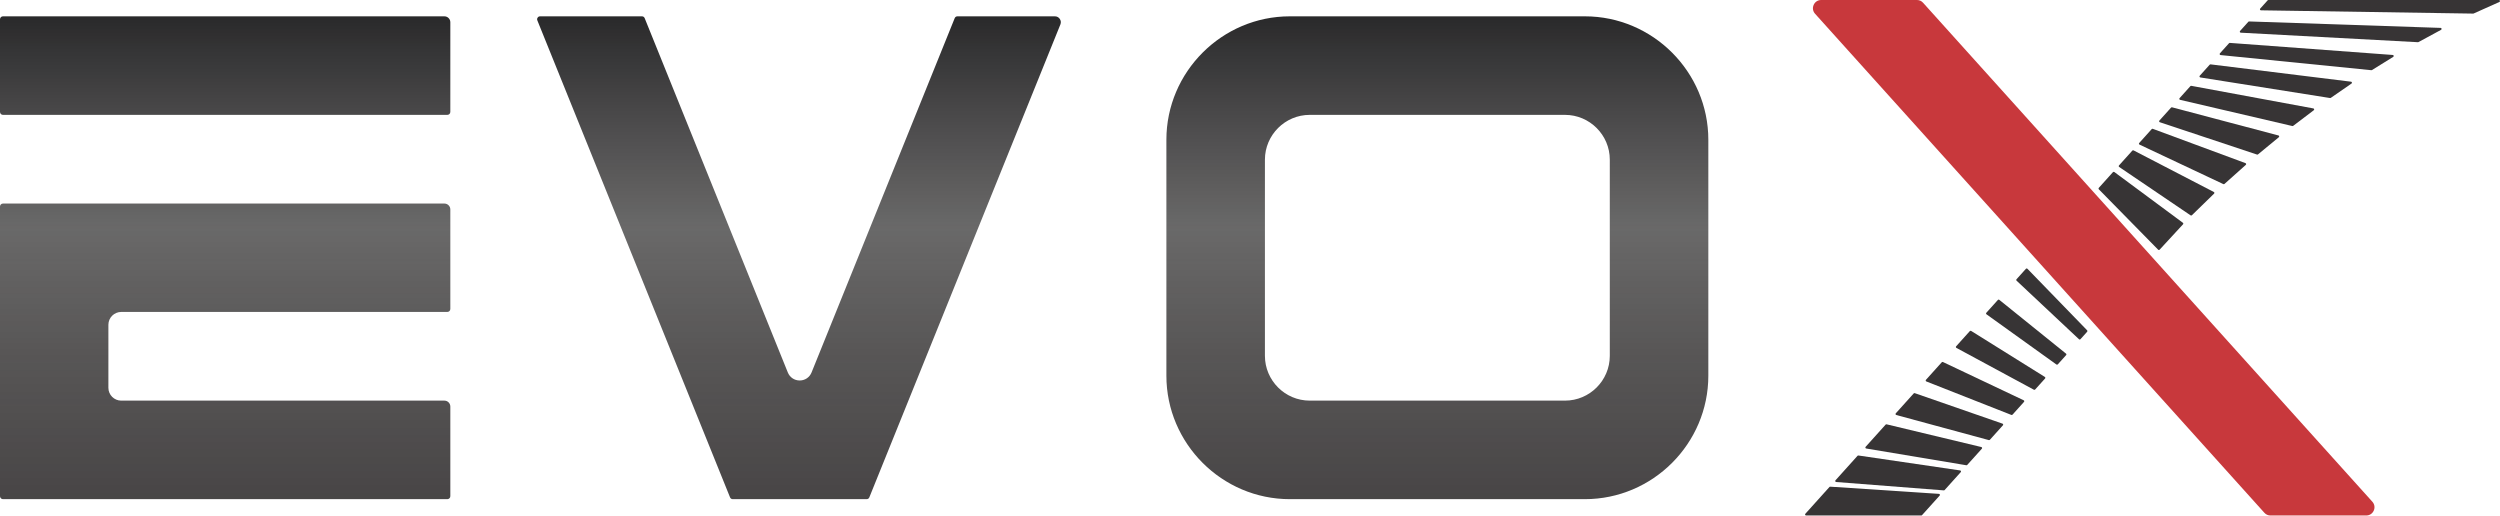
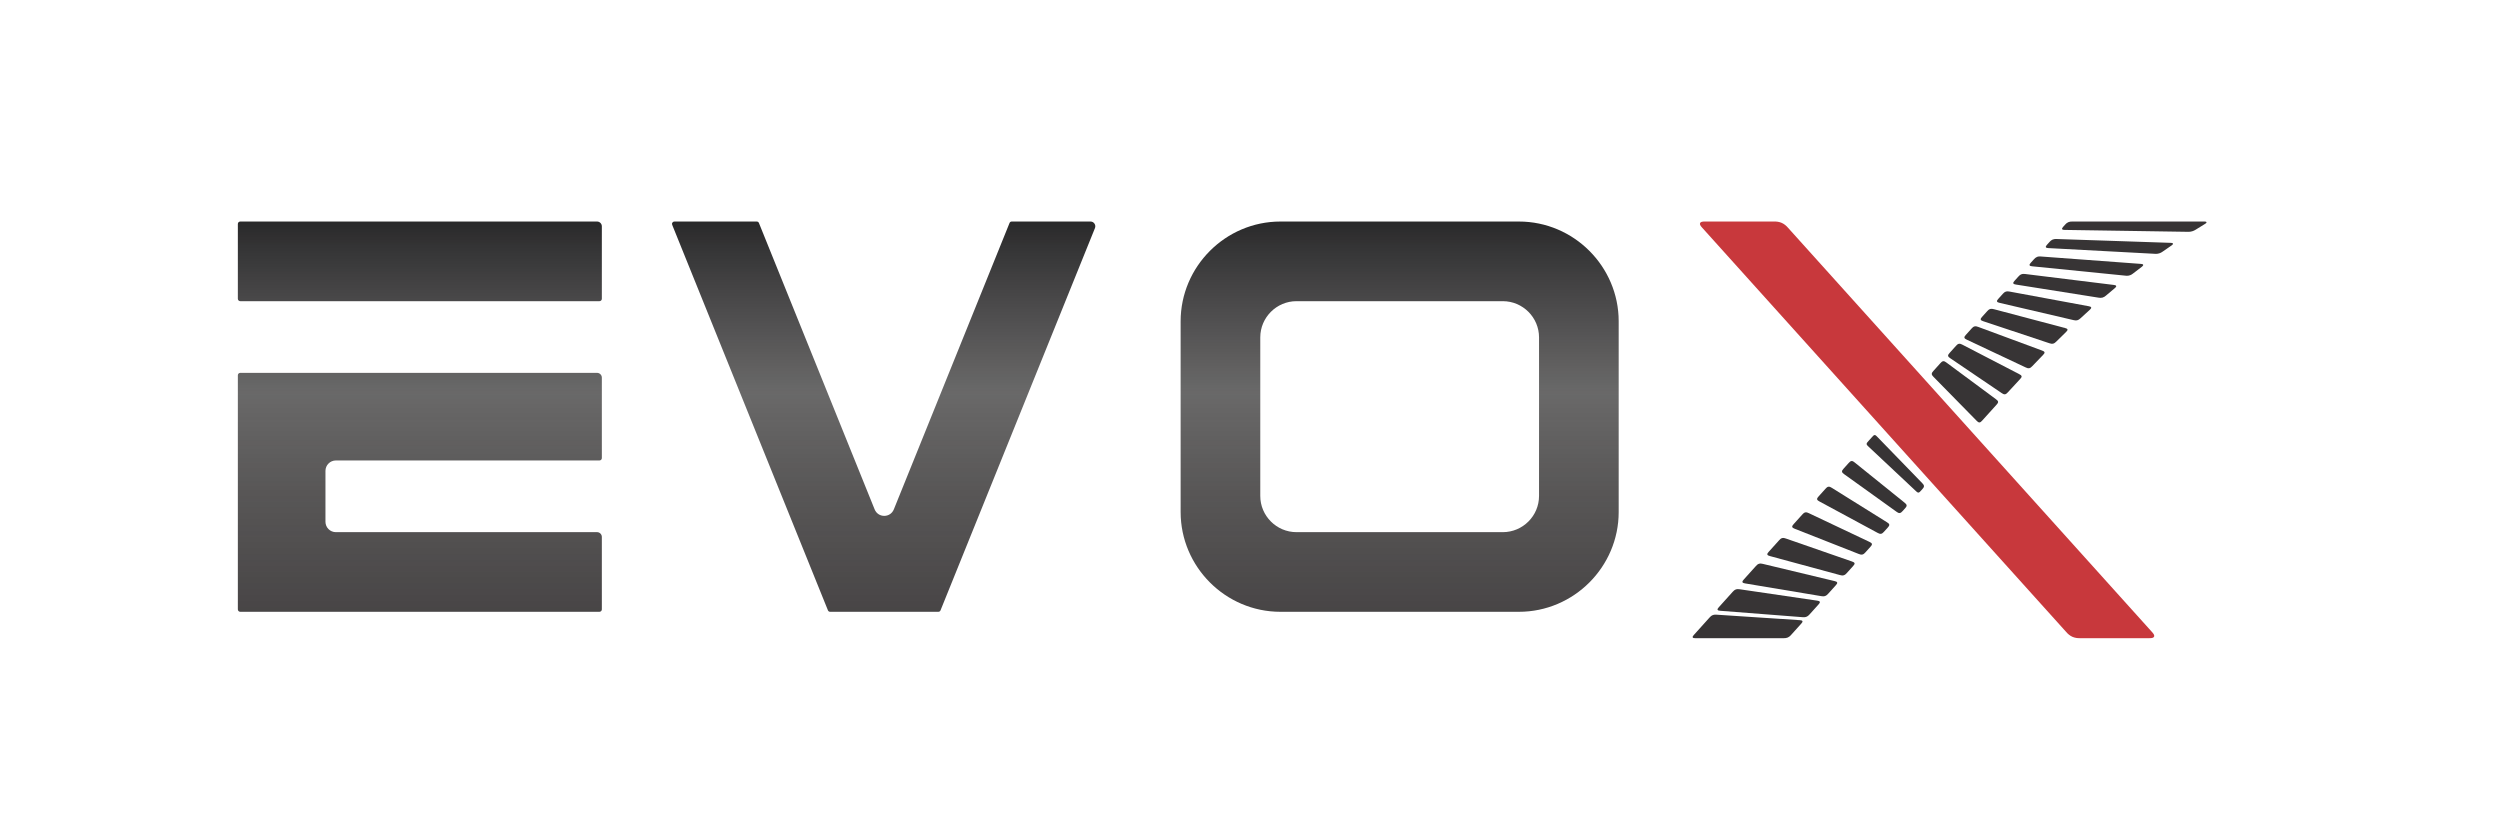
- <svg xmlns="http://www.w3.org/2000/svg" xmlns:xlink="http://www.w3.org/1999/xlink" xml:space="preserve" width="6062.18mm" height="1250mm" version="1.1" style="shape-rendering:geometricPrecision; text-rendering:geometricPrecision; image-rendering:optimizeQuality; fill-rule:evenodd; clip-rule:evenodd" viewBox="0 0 625393.22 128953.89">
+ <svg xmlns="http://www.w3.org/2000/svg" xmlns:xlink="http://www.w3.org/1999/xlink" xml:space="preserve" width="7500mm" height="2500mm" version="1.1" style="shape-rendering:geometricPrecision; text-rendering:geometricPrecision; image-rendering:optimizeQuality; fill-rule:evenodd; clip-rule:evenodd" viewBox="0 0 205634.99 68545">
  <defs>
    <style type="text/css">
   
-     .fil3 {fill:#373435}
-     .fil4 {fill:#C8383C}
-     .fil2 {fill:url(#id0)}
-     .fil0 {fill:url(#id1)}
-     .fil1 {fill:url(#id2)}
+     .fil2 {fill:none}
+     .fil0 {fill:#373435}
+     .fil1 {fill:#C8383C}
+     .fil5 {fill:url(#id0)}
+     .fil3 {fill:url(#id1)}
+     .fil4 {fill:url(#id2)}
   
  </style>
-     <linearGradient id="id0" gradientUnits="userSpaceOnUse" x1="359566.17" y1="126101.11" x2="359566.17" y2="2853.49">
+     <linearGradient id="id0" gradientUnits="userSpaceOnUse" x1="115127.37" y1="50650.56" x2="115127.37" y2="17894.64">
      <stop offset="0" style="stop-opacity:0.918; stop-color:#373435" />
      <stop offset="0.31" style="stop-opacity:0.835; stop-color:#373535" />
      <stop offset="0.561" style="stop-opacity:0.749; stop-color:#373636" />
      <stop offset="0.788" style="stop-opacity:0.875; stop-color:#302F30" />
      <stop offset="1" style="stop-opacity:1; stop-color:#282829" />
    </linearGradient>
-     <linearGradient id="id1" gradientUnits="userSpaceOnUse" xlink:href="#id0" x1="56326.49" y1="126101.11" x2="56326.49" y2="2853.49">
+     <linearGradient id="id1" gradientUnits="userSpaceOnUse" xlink:href="#id0" x1="34534.36" y1="50650.56" x2="34534.36" y2="17894.64">
  </linearGradient>
-     <linearGradient id="id2" gradientUnits="userSpaceOnUse" xlink:href="#id0" x1="199869.19" y1="126101.11" x2="199869.19" y2="2853.49">
+     <linearGradient id="id2" gradientUnits="userSpaceOnUse" xlink:href="#id0" x1="72684.18" y1="50650.56" x2="72684.18" y2="17894.64">
  </linearGradient>
  </defs>
  <g id="圖層_x0020_1">
-     <path class="fil0" d="M111173.52 4085.97l-110434.04 0c-205.57,0 -390.44,81.83 -521.58,212.97l-4.93 4.93c-131.13,131.13 -212.97,316.01 -212.97,521.58l0 23170.55c0,202.13 83.81,387.49 217.9,521.58 131.14,136.07 316.01,217.91 521.58,217.91l111173.52 0c202.13,0 387.49,-83.81 521.58,-217.91 134.09,-134.09 217.9,-319.45 217.9,-521.58l0 -22431.06c0,-814.42 -664.55,-1478.97 -1478.97,-1478.97zm1478.97 73209.08l0 -24896.02c0,-814.42 -664.55,-1478.97 -1478.97,-1478.97l-110434.04 0c-205.57,0 -390.44,81.84 -521.58,212.97l-4.93 4.93c-131.13,131.14 -212.97,316.01 -212.97,521.58l0 72469.6c0,202.13 83.81,387.49 217.9,521.58 131.14,136.07 316.01,217.9 521.58,217.9l111173.52 0c202.13,0 387.49,-83.8 521.58,-217.9 134.09,-134.09 217.9,-319.45 217.9,-521.58l0 -22431.06c0,-814.42 -664.55,-1478.97 -1478.97,-1478.97l-80854.68 0c-879,0 -1680.1,-360.38 -2262.33,-942.11 -582.22,-577.29 -942.11,-1379.39 -942.11,-2262.34l0 -15775.69c0,-878.02 359.39,-1678.14 939.64,-2259.87l4.93 -4.93c581.73,-580.25 1381.85,-939.64 2259.86,-939.64l81594.16 0c202.13,0 387.49,-83.81 521.58,-217.9 134.09,-134.09 217.9,-319.45 217.9,-521.58z" />
-     <path class="fil1" d="M160583.37 4085.97l-25473.74 0c-135.08,0 -254.89,27.61 -352,77.89 -99.09,55.21 -188.81,138.04 -262.26,246.99 -76.42,109.44 -119.8,223.81 -131.14,333.26 -11.83,113.39 7.4,237.13 57.68,362.35l48201.05 119303.69c58.17,144.45 152.33,260.8 269.17,339.18 113.39,76.41 257.83,119.3 418.54,119.3l33473.97 0c161.2,0 305.16,-42.88 418.54,-119.3 116.84,-78.38 211,-194.73 269.17,-339.18l47792.35 -118291.1c189.8,-469.82 138.53,-960.84 -144.94,-1380.86 -283.46,-420.52 -719.26,-652.23 -1226.06,-652.23l-24381.27 0c-160.72,0 -305.17,42.88 -418.55,119.3 -116.83,78.39 -211.49,195.23 -269.17,339.18l-35807.78 88627.85c-247.97,616.24 -658.63,1117.62 -1174.3,1465.17 -517.64,349.03 -1135.36,543.28 -1794.98,543.28 -660.11,0 -1277.33,-194.25 -1794.98,-543.28 -515.66,-347.56 -926.32,-848.93 -1174.3,-1465.17l-35807.3 -88627.85c-57.68,-143.95 -152.33,-260.79 -269.17,-339.18 -113.39,-76.41 -257.34,-119.3 -418.54,-119.3z" />
-     <path class="fil2" d="M396465.92 4085.97l-73800 0c-8492.23,0 -16213.92,3475.58 -21812.31,9073.48 -5598.38,5598.9 -9073.46,13320.11 -9073.46,21812.36l0 59010.96c0,8492.25 3475.58,16213.96 9073.46,21812.36 5598.39,5597.91 13320.08,9073.48 21812.31,9073.48l73800 0c8492.23,0 16214.41,-3475.58 21812.31,-9073.98 5598.38,-5597.91 9073.96,-13319.62 9073.96,-21811.87l0 -59010.96c0,-8492.25 -3475.58,-16213.96 -9073.96,-21811.87 -5597.9,-5598.4 -13320.08,-9073.98 -21812.31,-9073.98zm-68834.62 24649.53l63869.72 0c3081.68,0 5883.34,1260.08 7912.49,3289.23 2029.14,2029.15 3289.22,4830.81 3289.22,7912.5l0 49079.66c0,3081.68 -1260.09,5883.35 -3289.22,7912.5 -2029.15,2029.15 -4830.81,3289.23 -7912.49,3289.23l-63869.72 0c-3081.67,0 -5883.33,-1260.09 -7912.48,-3289.23 -2029.15,-2029.15 -3289.22,-4830.82 -3289.22,-7912.5l0 -49079.66c0,-3081.69 1260.08,-5883.35 3289.22,-7912.5 2029.15,-2029.16 4830.81,-3289.23 7912.48,-3289.23z" />
-     <path class="fil3" d="M522115.89 82633.04l-14940.89 -15397.6c-51.58,-53.21 -115.75,-79.7 -189.87,-78.29 -74.03,1.42 -137.28,30.26 -186.84,85.3l-2352.65 2612.89c-93.82,104.17 -87.02,264.71 15.13,360.56l15613.97 14650.18c52.5,49.24 115.35,72.6 187.24,69.55 71.88,-3.04 132.61,-31.58 180.83,-84.99l1679.65 -1865.47c90.98,-101.03 88.04,-254.55 -6.59,-352.14z" />
-     <path class="fil3" d="M516827.35 88459.62l-16690.8 -13454.25c-106.71,-86 -261.77,-73.62 -353.45,28.23l-2891.52 3211.16c-50.87,56.55 -72.91,124.69 -64.68,200.33 8.13,75.55 44.28,137.49 106.01,181.75l17498.33 12557.38c107.23,76.96 253.65,61.12 341.99,-36.96l2083.87 -2314.37c49.24,-54.52 71.28,-119.71 65.49,-193.02 -5.89,-73.32 -38.08,-134.13 -95.24,-180.24z" />
-     <path class="fil3" d="M511534.04 94292.2l-18440.5 -11510.81c-107.02,-66.81 -243.69,-47.52 -328.17,46.2l-3424.7 3803.43c-54.73,60.82 -76.45,135.97 -62.44,216.49 13.91,80.62 59.61,144.18 131.59,182.97l19382.78 10464.45c106.01,57.27 233.44,35.23 314.06,-54.33l2482.52 -2757.17c52.8,-58.6 74.73,-130.27 63.66,-208.46 -10.97,-78.19 -51.78,-140.94 -118.8,-182.77z" />
-     <path class="fil3" d="M506237.6 100131.27l-20190.42 -9567.46c-104.59,-49.55 -224.6,-25.58 -302.07,60.41l-3952.69 4390.01c-58.28,64.79 -79.4,146.83 -59.3,231.61 20,84.99 75.34,148.96 156.47,180.84l21267.24 8371.65c102.05,40.11 212.72,14.11 286.13,-67.43l2875.88 -3194.1c56.25,-62.55 77.68,-140.63 61.23,-223.18 -16.44,-82.45 -66.41,-146.42 -142.46,-182.36z" />
-     <path class="fil3" d="M500939.21 105976.44l-21940.13 -7623.92c-100.11,-34.83 -205.41,-7.82 -276.28,70.98l-4476.23 4971.22c-61.73,68.53 -81.84,157.08 -55.74,245.41 26.09,88.44 90.88,151.91 179.82,176.07l23151.69 6278.53c96.16,26.1 192.41,-2.23 259.13,-76.35l3264.76 -3625.84c59.61,-66.2 80.32,-150.47 58.18,-236.78 -22.23,-86.21 -81.13,-150.08 -165.21,-179.32z" />
-     <path class="fil3" d="M495640.02 111827.39l-23689.94 -5680.77c-94.44,-22.54 -186.93,6.09 -251.81,78.28l-4995.4 5547.97c-64.68,71.88 -83.67,166.42 -51.79,257.6 31.89,91.29 105.61,153.42 200.95,169.37l25036.04 4185.62c89.46,15.03 173.43,-14.32 234.15,-81.74l3649.29 -4053.11c62.65,-69.45 82.45,-159.72 54.73,-248.97 -27.81,-89.35 -95.24,-152.52 -186.22,-174.24z" />
-     <path class="fil3" d="M490341.04 117683.01l-25439.87 -3737.32c-88.03,-12.9 -169.66,16.44 -229.17,82.55l-5511 6120.74c-67.31,74.83 -85.19,174.85 -47.83,268.27 37.37,93.52 119.11,153.63 219.53,161.44l26920.5 2092.82c82.55,6.49 156.26,-23.06 211.6,-84.58l4030.47 -4476.23c65.29,-72.49 84.08,-168.25 50.97,-260.04 -33.09,-91.68 -108.64,-153.52 -205.2,-167.64z" />
-     <path class="fil3" d="M485042.76 123542.4l-27189.77 -1793.88c-81.54,-5.39 -153.93,24.07 -208.56,84.79l-6023.87 6690.16c-69.66,77.37 -86.31,182.27 -43.97,277.51 42.44,95.04 131.49,152.92 235.57,152.92l28804.95 0c75.74,0 140.93,-29.04 191.71,-85.4l4408.59 -4896.18c67.73,-75.24 85.4,-175.86 47.32,-269.59 -38.08,-93.71 -121.04,-153.63 -221.97,-160.33z" />
-     <path class="fil4" d="M455586.23 0l23946.23 0c606.08,0 1127.69,232.22 1533.33,682.65l112395.09 124827.36c557.66,619.39 690.56,1458.5 351.63,2219.83 -338.93,761.34 -1051.53,1224.05 -1884.86,1224.05l-23946.32 0c-606.08,0 -1127.79,-232.32 -1533.33,-682.74l-112394.99 -124827.37c-557.65,-619.28 -690.56,-1458.4 -351.62,-2219.83 338.93,-761.23 1051.53,-1223.95 1884.85,-1223.95z" />
-     <path class="fil3" d="M546063.84 55728.5l-17150.76 -12698.51c-107.23,-79.4 -255.89,-64.37 -345.13,34.72l-3542.88 3934.72c-91.29,101.44 -87.94,255.88 7.72,353.25l14841.57 15109.54c51.28,52.29 114.74,78.28 188.06,77.17 73.2,-1.11 135.86,-29.14 185.51,-83.06l5852.07 -6345.75c51.38,-55.75 74.22,-123.57 67.11,-199.12 -7.2,-75.55 -42.34,-137.79 -103.26,-182.97z" />
-     <path class="fil3" d="M553805.64 48026.39l-20076.6 -10405.36c-105.7,-54.73 -230.69,-31.98 -310.3,56.46l-3337.36 3706.35c-51.68,57.47 -73.62,127.13 -64.38,203.79 9.35,76.66 47.42,139.01 111.4,182.27l17863.05 12103.08c102.35,69.36 235.87,57.58 324.52,-28.73l5550.91 -5404.09c61.23,-59.6 87.73,-137.89 75.24,-222.47 -12.49,-84.57 -60.52,-151.9 -136.46,-191.3z" />
-     <path class="fil3" d="M561723.31 40809.94l-23179.82 -8581.22c-101.13,-37.46 -208.97,-10.76 -281.16,69.36l-3126.37 3472.11c-56.35,62.65 -77.77,140.83 -61.12,223.48 16.55,82.55 66.61,146.42 142.86,182.36l20967.6 9879.29c95.64,45.08 202.87,29.55 281.77,-40.91l5338.48 -4770.28c69.36,-62.04 98.9,-148.96 81.54,-240.34 -17.27,-91.38 -76.57,-161.45 -163.78,-193.84z" />
-     <path class="fil3" d="M569965.29 33882.39l-26606.23 -7035.4c-95.86,-25.38 -191.31,3.05 -257.61,76.76l-2913.54 3235.73c-60.01,66.6 -80.62,151.69 -57.78,238.41 22.95,86.71 82.96,150.48 167.95,178.81l24313.19 8089.46c86.71,28.84 174.94,12.39 245.41,-45.69l5206.69 -4289.8c76.56,-63.05 109.05,-157.18 87.93,-254.14 -21.22,-96.87 -90.16,-168.86 -186.01,-194.14z" />
-     <path class="fil3" d="M578696.89 27121.04l-30520.74 -5649.4c-90.78,-16.86 -176.78,12.39 -238.52,81.02l-2700.82 2999.45c-62.74,69.66 -82.45,160.23 -54.32,249.79 28.02,89.45 96.06,152.61 187.33,173.83l28072.15 6551.78c77.27,18.07 151.08,2.33 214.34,-45.59l5149.43 -3901.82c83.26,-63.05 119.2,-163.37 95.14,-265.02 -24.06,-101.53 -101.23,-175.05 -203.98,-194.04z" />
-     <path class="fil3" d="M588128.6 20435.94l-35133.75 -4335.48c-86.1,-10.56 -165.1,18.88 -223.18,83.36l-2488.81 2764.08c-64.88,72.19 -83.87,167.13 -51.48,258.62 32.39,91.49 106.82,153.42 202.67,168.66l32447.23 5148.1c68.03,10.76 130.38,-3.45 187.03,-42.54l5175.31 -3576.7c89.76,-62.03 129.87,-167.64 103.87,-273.64 -26.1,-106.01 -110.58,-181.14 -218.91,-194.45z" />
-     <path class="fil3" d="M598567.77 13749.33l-40752.78 -3017.31c-82.24,-6.1 -155.55,23.35 -210.69,84.68l-2278.02 2529.94c-66.71,74.12 -84.88,172.61 -48.94,265.52 35.84,93.01 115.66,153.72 214.75,163.68l37715.35 3786.47c59,5.89 111.4,-6.29 161.76,-37.56l5315.54 -3299.09c96.46,-59.91 141.54,-170.28 114.43,-280.64 -27.11,-110.27 -118.09,-187.24 -231.41,-195.67z" />
-     <path class="fil3" d="M610537.63 6977.53l-47901.39 -1612.13c-78.8,-2.64 -147.64,26.61 -200.34,85.19l-2068.74 2297.51c-68.13,75.54 -85.49,177.08 -46.61,271.1 38.89,93.92 122.87,153.53 224.5,158.91l44316.99 2379.55c49.76,2.74 93.01,-7 136.77,-30.76l5653.05 -3065.04c103.77,-56.25 155.16,-170.99 128.05,-285.83 -27.11,-114.94 -124.29,-194.54 -242.28,-198.51z" />
-     <path class="fil3" d="M625135.21 0l-57676.8 0c-75.75,0 -140.94,29.04 -191.6,85.3l-1860.69 2066.41c-69.25,76.97 -86.11,180.84 -44.68,275.68 41.33,94.84 128.95,153.11 232.32,154.74l53096.1 819.1c39.4,0.61 73.41,-6.4 109.35,-22.54l6441.4 -2885.51c112.2,-50.26 172.41,-168.87 146.72,-289.19 -25.69,-120.32 -129.15,-203.99 -252.12,-203.99z" />
+     <g id="_2263634495456">
+       <path class="fil0" d="M153441.54 45431.63l407.03 -452.05c78.67,-82.6 137.82,-167.49 123.76,-237.73 -14.07,-70.22 -101.34,-125.8 -205.74,-171.73l-4973.15 -2356.59c-99.99,-50.9 -205.19,-86.56 -299.48,-67.68 -94.27,18.88 -177.64,92.29 -250.31,177.77l-705.97 784.05c-77.79,81.35 -135.45,165.76 -119.64,232.86 15.81,67.09 105.1,116.89 211.01,154.96l5253.34 2067.88c101.71,43.58 210.24,72.04 306.71,49.31 96.46,-22.73 180.88,-96.64 252.45,-181.05z" />
+       <path class="fil0" d="M151910.57 47131.95l516.39 -573.51c77.13,-80.43 133.76,-164.52 117,-229.73 -16.77,-65.2 -106.94,-111.56 -213.3,-144.79l-5430.3 -1886.99c-102.43,-39.14 -212.76,-63.15 -310.47,-38.03 -97.71,25.13 -182.78,99.38 -253.63,183.06l-852.69 947c-75.79,78.57 -130.37,161.97 -112.12,223.92 18.25,61.93 109.32,102.44 215.6,127.36l5752.24 1559.99c103.07,31.52 216.16,47.72 315.83,18.37 99.67,-29.38 185.92,-104.29 255.44,-186.66z" />
+       <path class="fil0" d="M147317.68 52232.88l844.45 -937.87c70.26,-71.1 117.04,-151.19 95.74,-203.63 -21.3,-52.43 -110.69,-77.2 -210.62,-79.15l-6850.38 -451.97c-101.36,-10.31 -219.7,-3.43 -323.67,38.81 -103.97,42.25 -193.6,119.85 -259.03,197.96l-1292.84 1435.85c-67.81,67.97 -111.39,146.3 -89.5,195.49 21.89,49.18 109.27,69.21 205.15,64.28l7297.25 0c99.77,3.61 218.94,-11.02 323.85,-57.73 104.91,-46.72 195.53,-125.49 259.61,-202.04z" />
+       <path class="fil0" d="M164173.51 32836.15l-4067.39 -3011.53c-89.19,-69.59 -180.94,-123.19 -266.46,-114.61 -85.49,8.61 -164.75,79.42 -238.29,165.38l-567.69 630.48c-78,82.37 -139.96,168.23 -138.13,252.7 1.84,84.47 67.46,167.56 148.96,246.47l3532.06 3595.84c77.8,83.25 158.69,149.45 238.15,147.8 79.45,-1.65 157.52,-71.14 231.83,-157.52l1172.54 -1296.87c78.46,-82.56 139.4,-166.92 131.69,-244.45 -7.72,-77.51 -84.09,-148.2 -177.28,-213.69z" />
+       <path class="fil0" d="M166087.28 30773.67l-4669.42 -2420.1c-96.83,-53.65 -198.11,-92.24 -289.34,-75.65 -91.25,16.59 -172.45,88.35 -244.24,172.63l-516.38 573.51c-78.19,82.56 -138.52,166.77 -129.31,242.5 9.21,75.75 88,143.02 183.71,204.41l4216.87 2857.11c91.42,65.47 186.01,115.37 273.7,105.28 87.69,-10.09 168.48,-80.19 242.62,-164.72l1003.44 -1085.6c78.41,-80.28 137.92,-162.9 125.66,-232.94 -12.27,-70.03 -96.28,-127.52 -197.31,-176.42z" />
+       <path class="fil0" d="M163132.2 26423.33l5433.18 1807.7c99.01,36.52 208.92,58.62 308.37,35.61 99.46,-23.02 188.47,-91.17 261.36,-167.49l806.9 -792.1c77.23,-70.25 133.33,-147.86 117.8,-206.52 -15.52,-58.65 -102.69,-98.34 -204.54,-121.17l-5844.55 -1545.48c-101.07,-30.24 -212.16,-45.42 -310.06,-16.25 -97.87,29.16 -182.53,102.67 -250.57,183.31l-413.75 459.52c-75.39,78.52 -130.56,160.83 -113.83,224.17 16.74,63.32 105.35,107.65 209.69,138.7z" />
+       <path class="fil0" d="M148848.64 50532.57l735.09 -816.41c72.81,-74.47 123.07,-156.19 102.78,-212.51 -20.29,-56.29 -111.13,-87.17 -214.72,-98.07l-6370.51 -935.87c-102.63,-18.7 -219.34,-21.18 -321.85,15.77 -102.51,36.93 -190.8,113.33 -257.91,193.2l-1146.12 1272.91c-70.66,71.63 -117.97,152 -96.8,205 21.17,53 110.84,78.64 211.4,81.86l6692.2 520.27 84.03 6.54c101.59,11.52 219.74,6.02 323.52,-35.47 103.8,-41.46 193.21,-118.86 258.89,-197.21z" />
+       <path class="fil0" d="M178570.77 19975.48l-9417.21 -316.94c-98.67,-6.87 -215.16,3.61 -317.57,47.15 -102.41,43.54 -190.76,120.18 -254.26,196.01l-208.48 231.55c-68.45,69.16 -113.76,147.39 -92.75,198.22 21,50.81 108.32,74.21 205.65,74.83l8770.72 470.94c26.29,2.23 53.07,3.47 79.51,3.47 196.04,0 387.16,-63.26 544.59,-179.97l750.41 -518.83c68.36,-40.61 115.12,-100.12 102.74,-142.29 -12.38,-42.14 -83.89,-66.93 -163.35,-64.12z" />
+       <path class="fil0" d="M181344.16 18222.2l-10907.51 0c-97.81,-3.54 -214.65,10.82 -317.5,56.61 -102.85,45.79 -191.7,123.02 -254.51,198.08l-157.17 174.54c-67.08,67.38 -110.57,144.62 -89.21,193.6 21.34,48.97 107.54,69.66 202.55,66.38l10147.4 156.52c13.49,0.37 27.18,0.77 40.76,0.77 210.58,0 416.89,-61.06 593.41,-175.72l793.01 -490.52c63.93,-32.97 107.34,-86.62 96.48,-124.83 -10.87,-38.21 -75.99,-61.01 -147.71,-55.43z" />
+       <path class="fil1" d="M140239.44 18222.2l5684.79 0c195.62,-7.07 429.31,21.63 635.01,113.2 205.69,91.58 383.39,246.04 509.03,396.16l29940 33251.73c62.34,68.25 121.71,138.24 155.5,204.65 33.78,66.41 41.97,129.25 19.97,178.65 -21.99,49.38 -74.17,85.34 -146.12,104.69 -71.95,19.33 -163.71,22.03 -256.14,21.38l-5684.79 0c-195.64,7.07 -429.31,-21.62 -635.01,-113.2 -205.7,-91.58 -383.38,-246.04 -509.04,-396.16l-29939.98 -33251.73c-62.34,-68.25 -121.71,-138.24 -155.51,-204.66 -33.77,-66.4 -41.97,-129.23 -19.96,-178.64 21.99,-49.4 74.15,-85.35 146.12,-104.69 71.96,-19.33 163.69,-22.03 256.14,-21.37z" />
+       <path class="fil0" d="M150379.61 48832.26l625.74 -694.96c75.14,-77.65 128.75,-160.71 109.94,-221.28 -18.81,-60.56 -110.05,-98.61 -215.96,-120.01l-5896.61 -1413.95c-103.14,-28.33 -217.26,-41.17 -317.7,-9.97 -100.44,31.2 -187.19,106.46 -256.13,188.23l-999.41 1109.94c-73.36,75.24 -124.41,157.31 -104.43,214.56 20,57.25 111.05,89.69 215.31,102.86l6260.55 1046.7c102.85,20.81 219.05,25.6 321.14,-10.05 102.08,-35.66 190.03,-111.76 257.55,-192.07z" />
+       <path class="fil0" d="M158034.43 40330.71l78.97 -87.7c79.51,-83.98 142.74,-171.62 141.14,-258.04 -1.62,-86.42 -68.07,-171.64 -150.67,-252.6l-3660.79 -3772.7c-78.26,-78.71 -161.12,-178.75 -242.06,-177.22 -80.94,1.49 -159.99,104.55 -235.27,186.12l-265.81 295.21c-73.35,83.51 -167.01,172.21 -163.45,256.8 3.56,84.62 104.36,165.12 184.47,242.16l3824.64 3588.57c82,75.03 169.03,170.83 251.89,167.34 82.86,-3.5 161.53,-106.27 236.93,-187.93z" />
+       <path class="fil0" d="M173875.29 23438.2l-7289.94 -899.59c-100.34,-15.94 -215.3,-15.72 -316.24,21.98 -100.94,37.7 -187.89,112.91 -253.21,190.73l-311.11 345.53c-71.7,73.44 -121.43,153.77 -101.7,209.51 19.73,55.73 108.91,86.89 210.86,98.86l6805.34 1079.74c96.63,18.92 213.83,22.96 321.59,-6.99 107.76,-29.96 206.07,-93.91 279.08,-159.98l733.25 -617.14c74.33,-56.15 126.4,-125.99 111.57,-175.97 -14.83,-50 -96.56,-80.13 -189.48,-86.67z" />
+       <path class="fil0" d="M156503.47 42031.02l188.32 -209.16c79.89,-84.43 142.28,-170.93 135.81,-251.94 -6.46,-81 -81.79,-156.51 -174.04,-227.2l-4089.12 -3296.2c-88.28,-74.88 -179.11,-133.16 -264.72,-126.32 -85.6,6.83 -166.04,78.79 -241.32,166.73l-412.54 458.15c-79.82,84.34 -141.68,170.41 -133.19,248.89 8.49,78.49 87.29,149.35 183.3,214.69l4289.61 3078.34c91.85,69.53 186.44,122.88 274.22,113.39 87.78,-9.49 168.79,-81.82 243.68,-169.37z" />
+       <path class="fil0" d="M171809.18 25188.81l-6509.88 -1204.99c-100.94,-22.22 -214.42,-28.9 -314.12,4.95 -99.69,33.86 -185.64,108.25 -252.17,187.36l-362.43 402.52c-73.54,75.94 -125.88,157.29 -107.33,216.38 18.56,59.09 108.02,95.91 211.75,116.19l6073.93 1417.6c98.35,26.57 212.47,38.55 316.35,11.39 103.89,-27.16 197.53,-93.47 270.29,-164.79l757.71 -692.94c76.06,-63.53 130.27,-137.61 114.76,-191.73 -15.49,-54.11 -100.68,-88.27 -198.85,-101.93z" />
+       <path class="fil0" d="M154972.5 43731.32l297.68 -330.6c79.6,-83.98 140.66,-169.62 130.04,-245.16 -10.64,-75.54 -92.98,-140.99 -192.67,-199.72l-4526.1 -2825.25c-95.35,-63.08 -194.02,-110.39 -284.21,-97.68 -90.21,12.69 -171.98,85.4 -246.21,172.34l-559.25 621.12c-79.16,83.33 -139.29,168.56 -126.72,241.21 12.57,72.66 97.85,132.73 200.42,184.62l4765.54 2572.83c98.13,56.5 200.49,97.59 292.96,81.59 92.49,-16.01 175.07,-89.1 248.53,-175.31z" />
+       <path class="fil0" d="M176107.85 21707.07l-8237.95 -609.95c-99.53,-10.93 -215.42,-5.1 -317.23,35.8 -101.81,40.9 -189.54,116.85 -253.85,193.57l-259.8 288.55c-70,71.18 -117.38,150.45 -96.89,203.48 20.5,53.04 108.88,79.83 208.55,85.43l7682.93 771.32c37.82,5.66 76.31,8.58 114.61,8.58 182.48,0 359.19,-64.83 498.39,-182.75l730.99 -560.26c71.81,-48.42 121.43,-113.38 107.68,-159.43 -13.74,-46.04 -90.83,-73.18 -177.43,-74.34z" />
+       <path class="fil0" d="M167964.11 28832.23l-5246.22 -1942.18c-100.11,-40.53 -207.41,-66.23 -302.62,-42.79 -95.2,23.46 -178.28,96.09 -248.09,178.49l-465.06 516.51c-77.09,80.94 -135.06,164.15 -121.21,232.9 13.85,68.76 99.49,123.05 201.9,167.85l4831.39 2276.4c97.42,49.39 201.22,84.16 295.43,66.82 94.2,-17.34 178.83,-86.81 252.25,-167.67l885.95 -920.46c77.97,-75.97 135.83,-156.41 121.22,-220.26 -14.6,-63.85 -101.7,-111.12 -204.95,-145.63z" />
+     </g>
+     <rect class="fil2" x="-0.01" y="0" width="205634.99" height="68544.99" />
+     <path class="fil3" d="M49111.24 18222.2l-29350.42 0c-54.64,0 -103.77,21.75 -138.62,56.6l-1.31 1.31c-34.85,34.85 -56.6,83.99 -56.6,138.62l0 6158.11c0,53.72 22.27,102.98 57.91,138.62 34.85,36.16 83.99,57.92 138.62,57.92l29546.95 0c53.72,0 102.98,-22.27 138.62,-57.92 35.64,-35.64 57.91,-84.9 57.91,-138.62l0 -5961.58c0,-216.45 -176.62,-393.07 -393.07,-393.07zm393.07 19457.02l0 -6616.7c0,-216.45 -176.62,-393.07 -393.07,-393.07l-29350.42 0c-54.64,0 -103.77,21.75 -138.62,56.6l-1.31 1.31c-34.85,34.85 -56.6,83.99 -56.6,138.62l0 19260.48c0,53.72 22.27,102.98 57.91,138.62 34.85,36.16 83.99,57.91 138.62,57.91l29546.95 0c53.72,0 102.98,-22.27 138.62,-57.91 35.64,-35.64 57.91,-84.9 57.91,-138.62l0 -5961.58c0,-216.45 -176.62,-393.07 -393.07,-393.07l-21489.01 0c-233.62,0 -446.53,-95.78 -601.27,-250.39 -154.74,-153.43 -250.39,-366.61 -250.39,-601.27l0 -4192.76c0,-233.35 95.52,-446.01 249.73,-600.61l1.31 -1.31c154.61,-154.22 367.26,-249.73 600.61,-249.73l21685.55 0c53.72,0 102.98,-22.27 138.62,-57.91 35.64,-35.64 57.91,-84.9 57.91,-138.62z" />
+     <path class="fil4" d="M62243.06 18222.2l-6770.24 0c-35.9,0 -67.74,7.34 -93.55,20.7 -26.33,14.67 -50.18,36.69 -69.7,65.64 -20.31,29.09 -31.84,59.48 -34.85,88.57 -3.14,30.14 1.97,63.02 15.33,96.3l12810.55 31707.73c15.46,38.39 40.49,69.31 71.54,90.14 30.14,20.31 68.52,31.71 111.24,31.71l8896.49 0c42.84,0 81.1,-11.4 111.24,-31.71 31.05,-20.83 56.08,-51.75 71.54,-90.14l12701.93 -31438.61c50.44,-124.86 36.82,-255.37 -38.52,-367 -75.34,-111.76 -191.16,-173.34 -325.85,-173.34l-6479.89 0c-42.71,0 -81.11,11.4 -111.24,31.71 -31.05,20.83 -56.21,51.89 -71.54,90.14l-9516.75 23554.92c-65.9,163.78 -175.05,297.03 -312.1,389.4 -137.58,92.76 -301.75,144.39 -477.06,144.39 -175.44,0 -339.48,-51.63 -477.06,-144.39 -137.05,-92.37 -246.19,-225.62 -312.1,-389.4l-9516.62 -23554.92c-15.33,-38.26 -40.49,-69.31 -71.54,-90.14 -30.14,-20.31 -68.39,-31.71 -111.24,-31.71z" />
+     <path class="fil5" d="M124934.34 18222.2l-19614.07 0c-2257.01,0 -4309.23,923.72 -5797.13,2411.49 -1487.9,1488.04 -2411.48,3540.13 -2411.48,5797.14l0 15683.54c0,2257.01 923.72,4309.24 2411.48,5797.14 1487.9,1487.77 3540.12,2411.49 5797.13,2411.49l19614.07 0c2257.01,0 4309.36,-923.72 5797.13,-2411.62 1487.9,-1487.77 2411.62,-3540 2411.62,-5797.01l0 -15683.54c0,-2257.01 -923.72,-4309.24 -2411.62,-5797.01 -1487.77,-1487.91 -3540.12,-2411.62 -5797.13,-2411.62zm-18294.4 6551.19l16974.86 0c819.03,0 1563.63,334.89 2102.93,874.19 539.29,539.29 874.19,1283.9 874.19,2102.93l0 13044.06c0,819.03 -334.9,1563.64 -874.19,2102.93 -539.29,539.29 -1283.9,874.19 -2102.93,874.19l-16974.86 0c-819.02,0 -1563.63,-334.9 -2102.92,-874.19 -539.29,-539.29 -874.19,-1283.9 -874.19,-2102.93l0 -13044.06c0,-819.03 334.89,-1563.64 874.19,-2102.93 539.29,-539.3 1283.9,-874.19 2102.92,-874.19z" />
  </g>
</svg>
